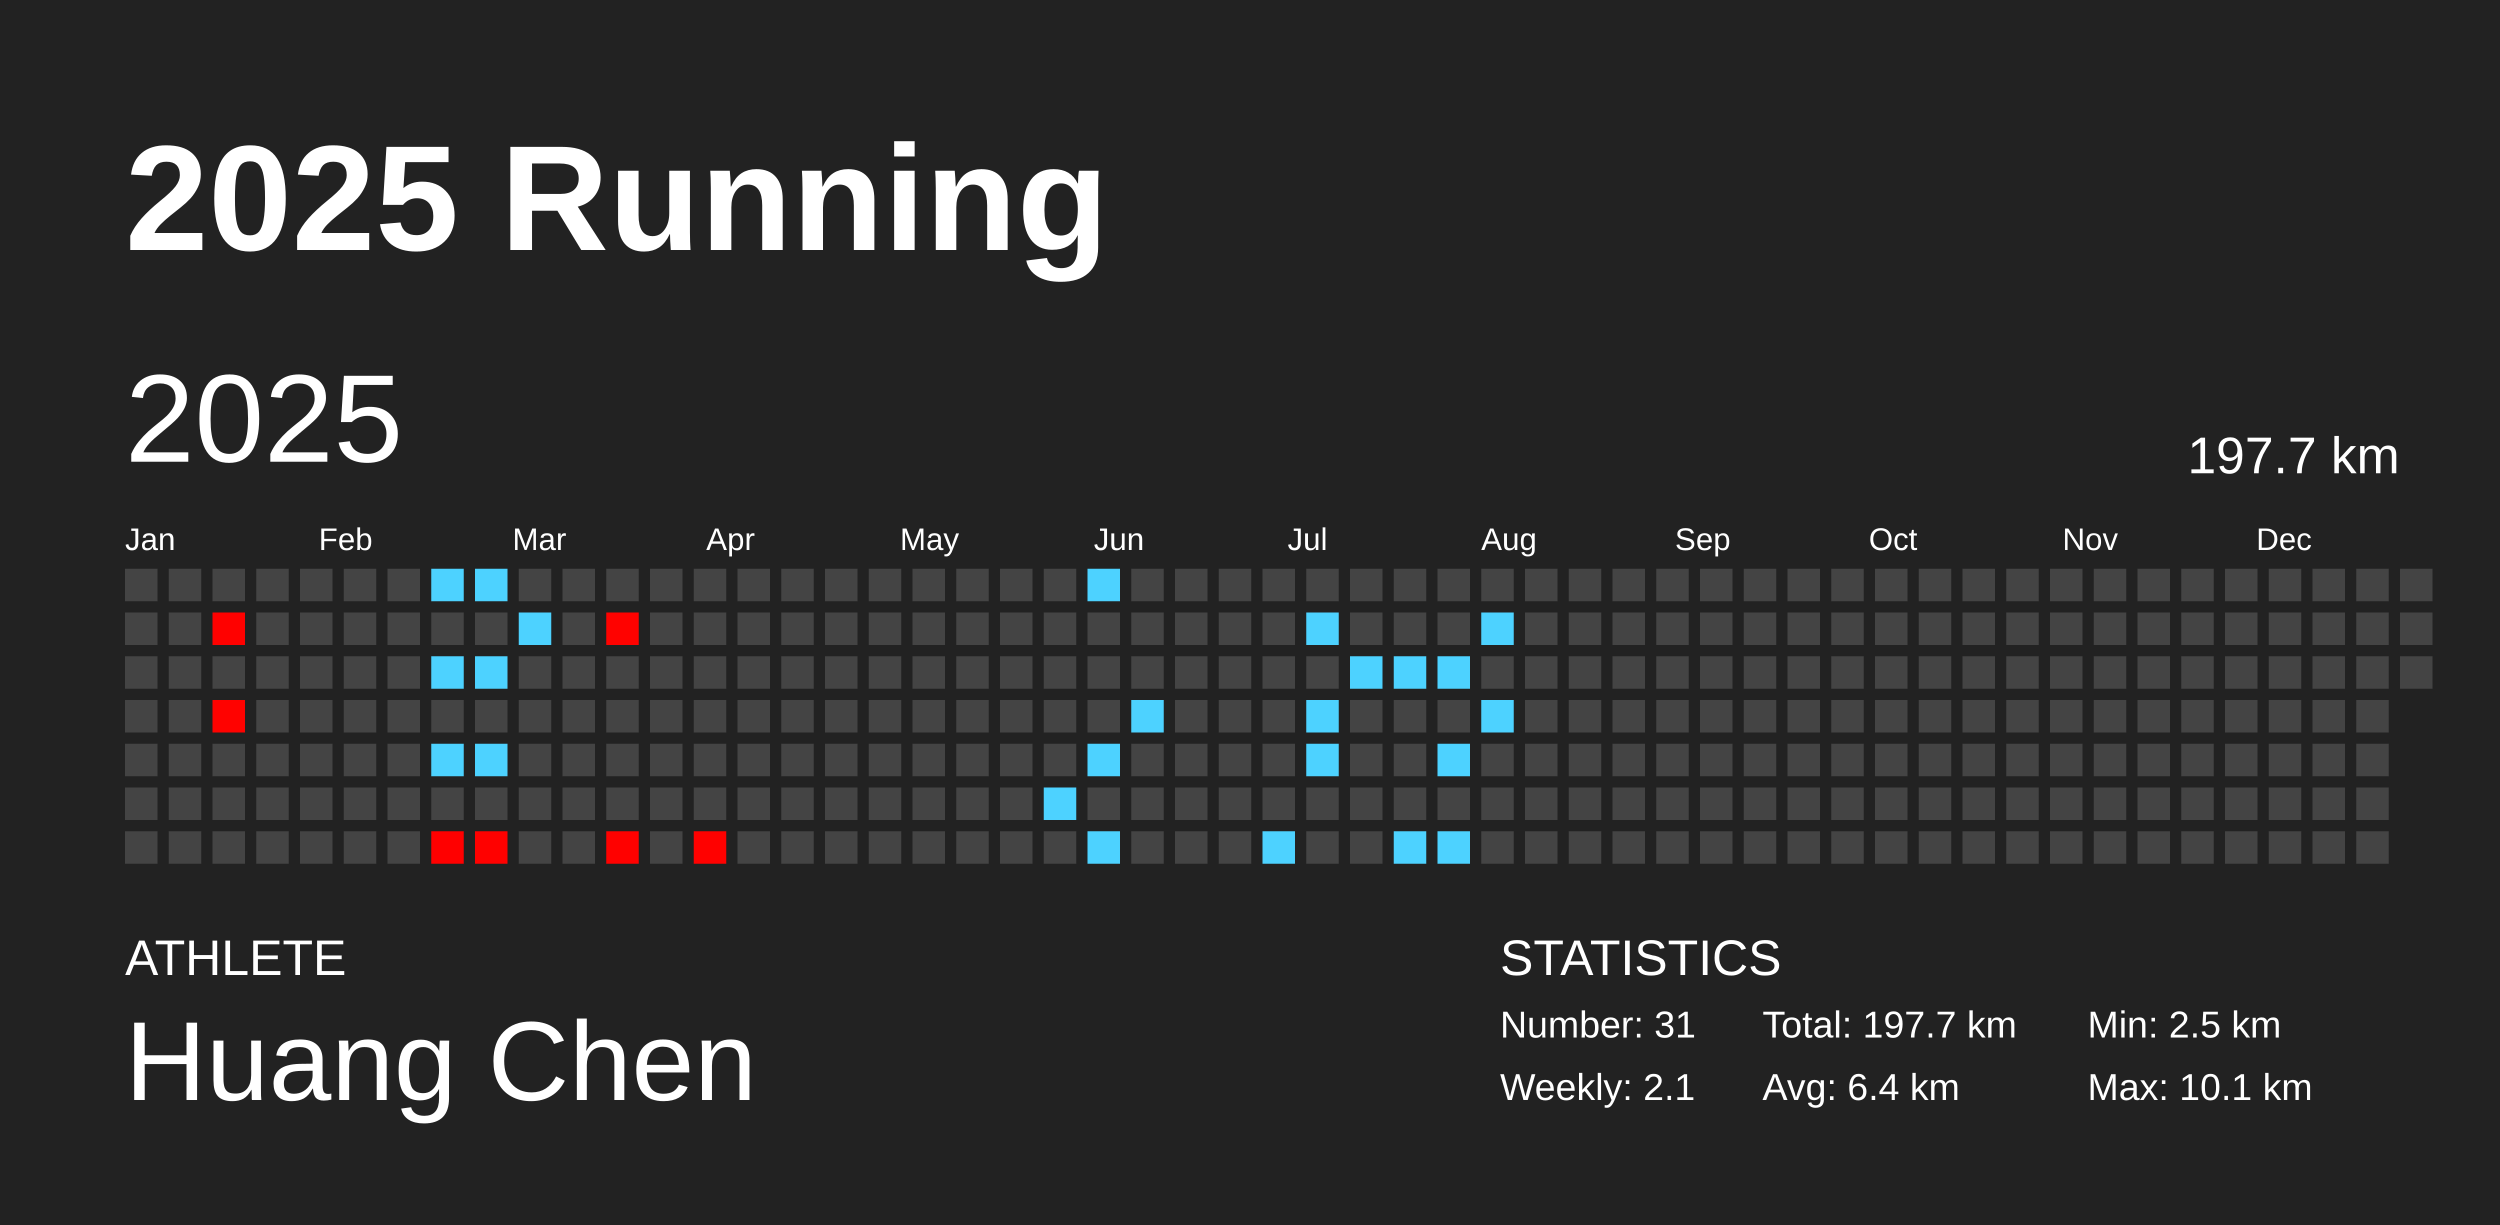
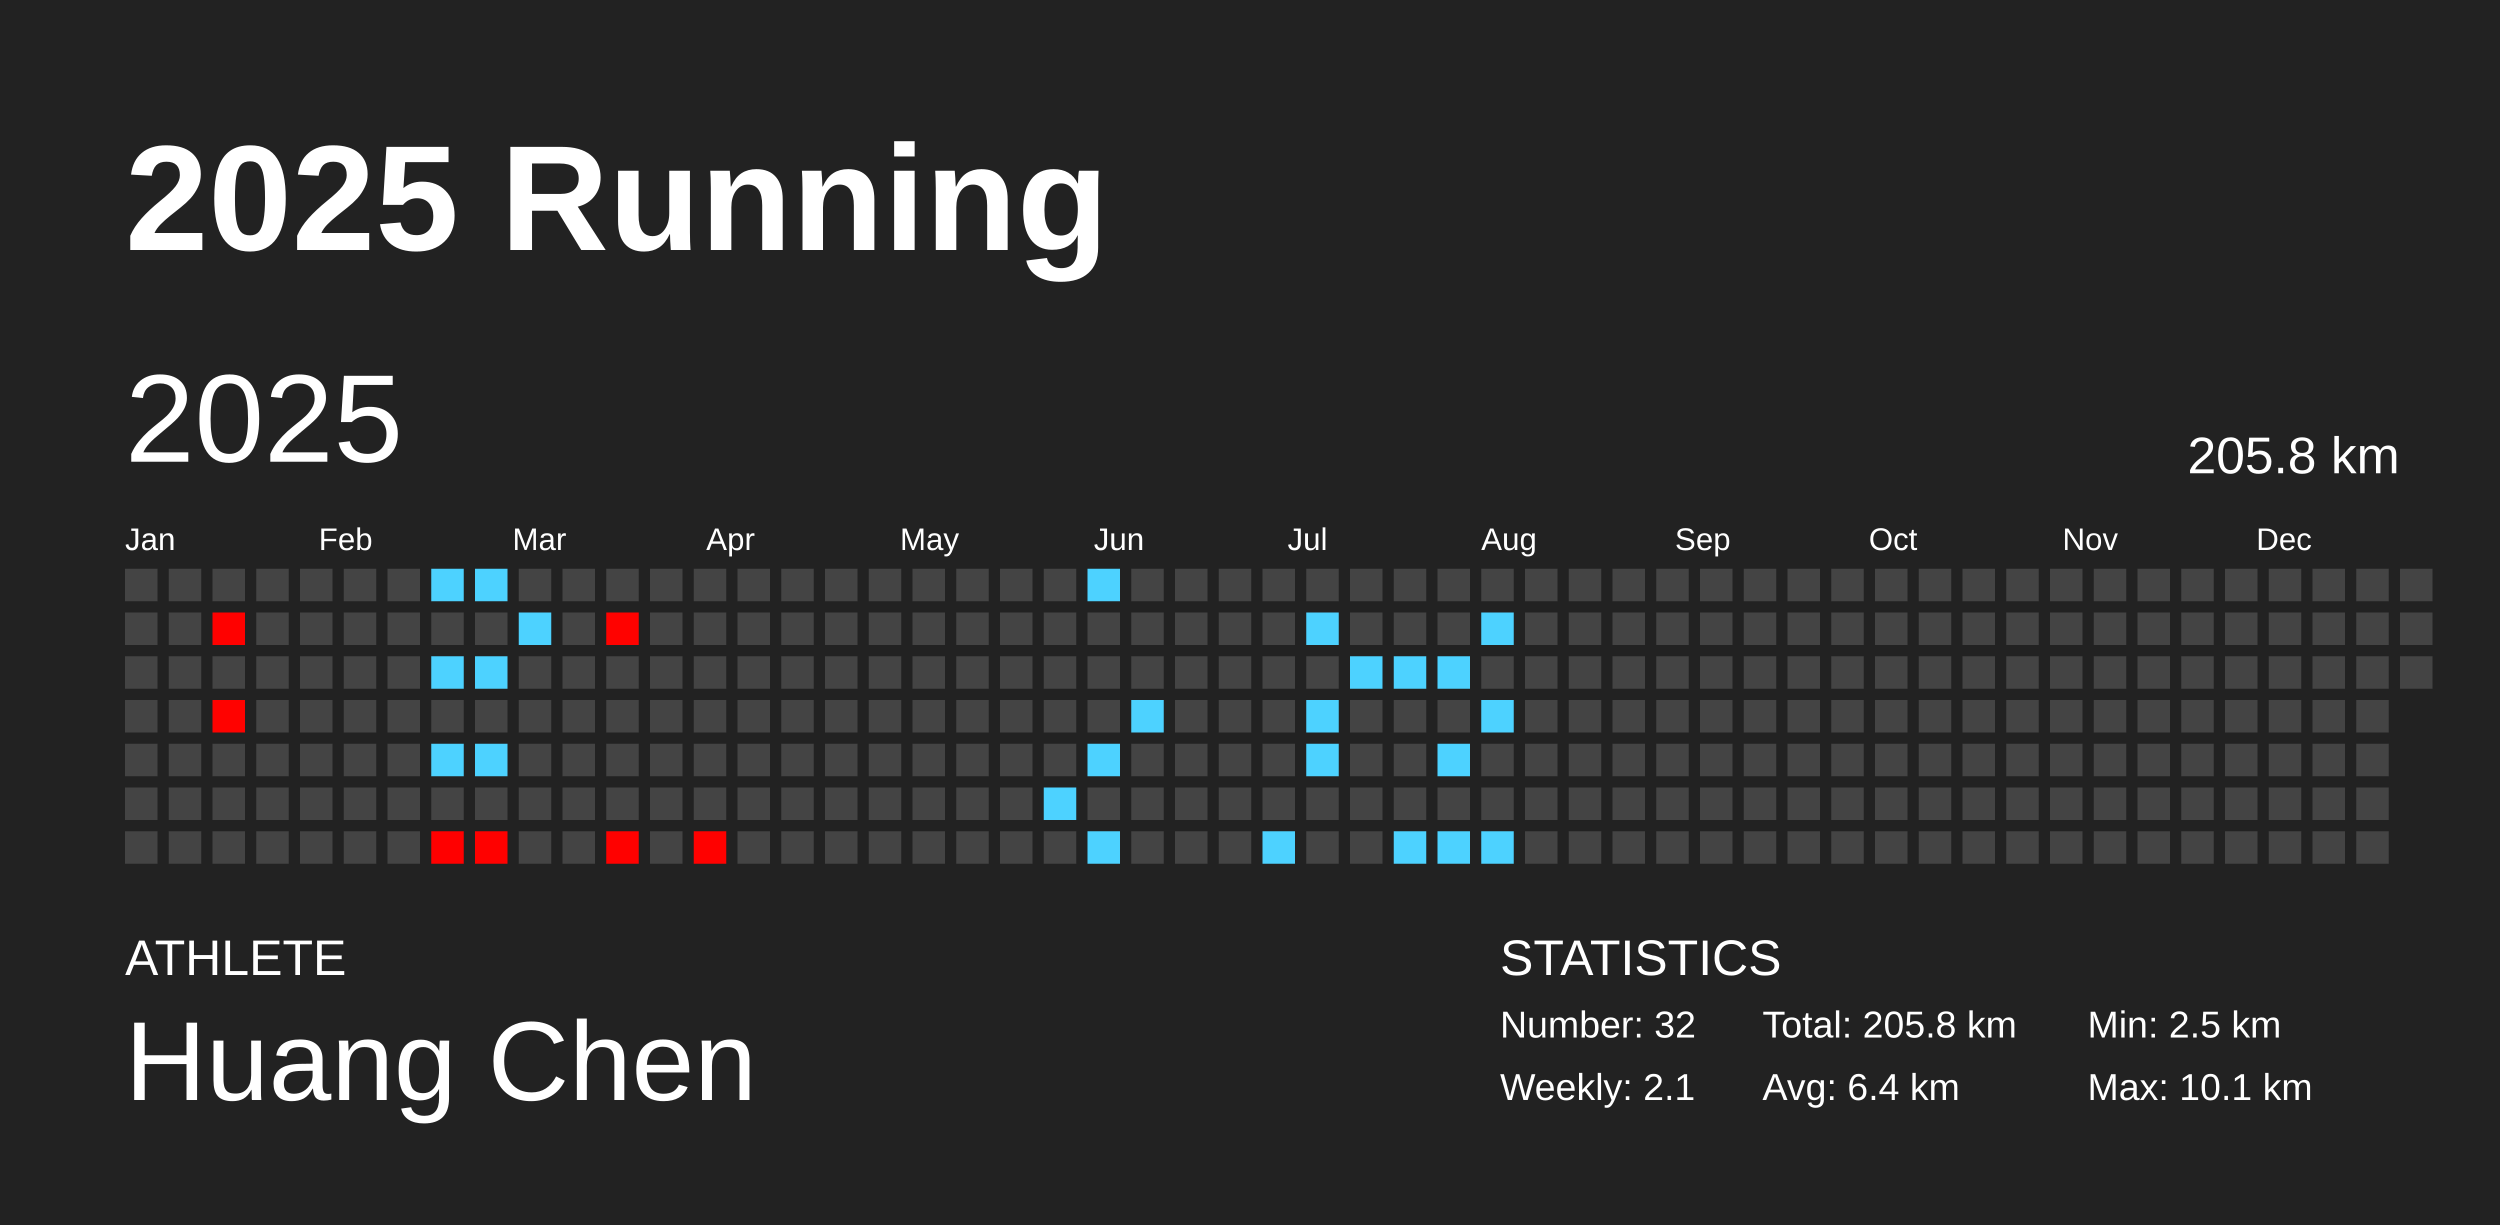
<svg xmlns="http://www.w3.org/2000/svg" baseProfile="full" height="98mm" version="1.1" viewBox="0,0,200,98" width="200mm">
  <defs />
  <rect fill="#222222" height="98" width="200" x="0" y="0" />
  <text fill="#FFFFFF" style="font-size:12px; font-family:Arial; font-weight:bold;" x="10" y="20">2025 Running</text>
  <text fill="#FFFFFF" style="font-size:4px; font-family:Arial" x="10" y="78">ATHLETE</text>
  <text fill="#FFFFFF" style="font-size:9px; font-family:Arial" x="10" y="88">Huang Chen</text>
  <text fill="#FFFFFF" style="font-size:4px; font-family:Arial" x="120" y="78">STATISTICS</text>
-   <text fill="#FFFFFF" style="font-size:3px; font-family:Arial" x="120" y="83">Number: 31</text>
+   <text fill="#FFFFFF" style="font-size:3px; font-family:Arial" x="120" y="83">Number: 32</text>
  <text fill="#FFFFFF" style="font-size:3px; font-family:Arial" x="120" y="88">Weekly: 2.1</text>
-   <text fill="#FFFFFF" style="font-size:3px; font-family:Arial" x="141" y="83">Total: 197.7 km</text>
+   <text fill="#FFFFFF" style="font-size:3px; font-family:Arial" x="141" y="83">Total: 205.8 km</text>
  <text fill="#FFFFFF" style="font-size:3px; font-family:Arial" x="141" y="88">Avg: 6.4 km</text>
  <text fill="#FFFFFF" style="font-size:3px; font-family:Arial" x="167" y="83">Min: 2.5 km</text>
  <text fill="#FFFFFF" style="font-size:3px; font-family:Arial" x="167" y="88">Max: 10.1 km</text>
  <text dominant-baseline="hanging" fill="#FFFFFF" style="font-size:10.0px; font-family:Arial;" x="10" y="30">2025</text>
-   <text dominant-baseline="hanging" fill="#FFFFFF" style="font-size:4.125px; font-family:Arial;" x="175" y="35">197.7 km</text>
+   <text dominant-baseline="hanging" fill="#FFFFFF" style="font-size:4.125px; font-family:Arial;" x="175" y="35">205.8 km</text>
  <text fill="#FFFFFF" style="font-size:2.5px; font-family:Arial" x="10.0" y="44">Jan</text>
  <text fill="#FFFFFF" style="font-size:2.5px; font-family:Arial" x="25.5" y="44">Feb</text>
  <text fill="#FFFFFF" style="font-size:2.5px; font-family:Arial" x="41.0" y="44">Mar</text>
  <text fill="#FFFFFF" style="font-size:2.5px; font-family:Arial" x="56.5" y="44">Apr</text>
  <text fill="#FFFFFF" style="font-size:2.5px; font-family:Arial" x="72.0" y="44">May</text>
  <text fill="#FFFFFF" style="font-size:2.5px; font-family:Arial" x="87.5" y="44">Jun</text>
  <text fill="#FFFFFF" style="font-size:2.5px; font-family:Arial" x="103.0" y="44">Jul</text>
  <text fill="#FFFFFF" style="font-size:2.5px; font-family:Arial" x="118.5" y="44">Aug</text>
  <text fill="#FFFFFF" style="font-size:2.5px; font-family:Arial" x="134.0" y="44">Sep</text>
  <text fill="#FFFFFF" style="font-size:2.5px; font-family:Arial" x="149.5" y="44">Oct</text>
  <text fill="#FFFFFF" style="font-size:2.5px; font-family:Arial" x="165.0" y="44">Nov</text>
  <text fill="#FFFFFF" style="font-size:2.5px; font-family:Arial" x="180.5" y="44">Dec</text>
  <rect fill="#444444" height="2.6" width="2.6" x="10.0" y="45.5" />
  <rect fill="#444444" height="2.6" width="2.6" x="10.0" y="49.0" />
  <rect fill="#444444" height="2.6" width="2.6" x="10.0" y="52.5" />
  <rect fill="#444444" height="2.6" width="2.6" x="10.0" y="56.0" />
  <rect fill="#444444" height="2.6" width="2.6" x="10.0" y="59.5" />
  <rect fill="#444444" height="2.6" width="2.6" x="10.0" y="63.0" />
  <rect fill="#444444" height="2.6" width="2.6" x="10.0" y="66.5" />
  <rect fill="#444444" height="2.6" width="2.6" x="13.5" y="45.5" />
  <rect fill="#444444" height="2.6" width="2.6" x="13.5" y="49.0" />
  <rect fill="#444444" height="2.6" width="2.6" x="13.5" y="52.5" />
  <rect fill="#444444" height="2.6" width="2.6" x="13.5" y="56.0" />
  <rect fill="#444444" height="2.6" width="2.6" x="13.5" y="59.5" />
  <rect fill="#444444" height="2.6" width="2.6" x="13.5" y="63.0" />
  <rect fill="#444444" height="2.6" width="2.6" x="13.5" y="66.5" />
  <rect fill="#444444" height="2.6" width="2.6" x="17.0" y="45.5" />
  <rect fill="#ff0100" height="2.6" width="2.6" x="17.0" y="49.0" />
  <rect fill="#444444" height="2.6" width="2.6" x="17.0" y="52.5" />
  <rect fill="#ff0200" height="2.6" width="2.6" x="17.0" y="56.0" />
  <rect fill="#444444" height="2.6" width="2.6" x="17.0" y="59.5" />
  <rect fill="#444444" height="2.6" width="2.6" x="17.0" y="63.0" />
  <rect fill="#444444" height="2.6" width="2.6" x="17.0" y="66.5" />
  <rect fill="#444444" height="2.6" width="2.6" x="20.5" y="45.5" />
  <rect fill="#444444" height="2.6" width="2.6" x="20.5" y="49.0" />
  <rect fill="#444444" height="2.6" width="2.6" x="20.5" y="52.5" />
  <rect fill="#444444" height="2.6" width="2.6" x="20.5" y="56.0" />
  <rect fill="#444444" height="2.6" width="2.6" x="20.5" y="59.5" />
  <rect fill="#444444" height="2.6" width="2.6" x="20.5" y="63.0" />
  <rect fill="#444444" height="2.6" width="2.6" x="20.5" y="66.5" />
  <rect fill="#444444" height="2.6" width="2.6" x="24.0" y="45.5" />
  <rect fill="#444444" height="2.6" width="2.6" x="24.0" y="49.0" />
  <rect fill="#444444" height="2.6" width="2.6" x="24.0" y="52.5" />
  <rect fill="#444444" height="2.6" width="2.6" x="24.0" y="56.0" />
  <rect fill="#444444" height="2.6" width="2.6" x="24.0" y="59.5" />
  <rect fill="#444444" height="2.6" width="2.6" x="24.0" y="63.0" />
  <rect fill="#444444" height="2.6" width="2.6" x="24.0" y="66.5" />
  <rect fill="#444444" height="2.6" width="2.6" x="27.5" y="45.5" />
  <rect fill="#444444" height="2.6" width="2.6" x="27.5" y="49.0" />
  <rect fill="#444444" height="2.6" width="2.6" x="27.5" y="52.5" />
  <rect fill="#444444" height="2.6" width="2.6" x="27.5" y="56.0" />
  <rect fill="#444444" height="2.6" width="2.6" x="27.5" y="59.5" />
  <rect fill="#444444" height="2.6" width="2.6" x="27.5" y="63.0" />
  <rect fill="#444444" height="2.6" width="2.6" x="27.5" y="66.5" />
  <rect fill="#444444" height="2.6" width="2.6" x="31.0" y="45.5" />
  <rect fill="#444444" height="2.6" width="2.6" x="31.0" y="49.0" />
  <rect fill="#444444" height="2.6" width="2.6" x="31.0" y="52.5" />
  <rect fill="#444444" height="2.6" width="2.6" x="31.0" y="56.0" />
  <rect fill="#444444" height="2.6" width="2.6" x="31.0" y="59.5" />
  <rect fill="#444444" height="2.6" width="2.6" x="31.0" y="63.0" />
  <rect fill="#444444" height="2.6" width="2.6" x="31.0" y="66.5" />
  <rect fill="#4dd2ff" height="2.6" width="2.6" x="34.5" y="45.5" />
  <rect fill="#444444" height="2.6" width="2.6" x="34.5" y="49.0" />
  <rect fill="#4dd2ff" height="2.6" width="2.6" x="34.5" y="52.5" />
  <rect fill="#444444" height="2.6" width="2.6" x="34.5" y="56.0" />
  <rect fill="#4dd2ff" height="2.6" width="2.6" x="34.5" y="59.5" />
  <rect fill="#444444" height="2.6" width="2.6" x="34.5" y="63.0" />
  <rect fill="#ff0000" height="2.6" width="2.6" x="34.5" y="66.5" />
  <rect fill="#4dd2ff" height="2.6" width="2.6" x="38.0" y="45.5" />
  <rect fill="#444444" height="2.6" width="2.6" x="38.0" y="49.0" />
  <rect fill="#4dd2ff" height="2.6" width="2.6" x="38.0" y="52.5" />
  <rect fill="#444444" height="2.6" width="2.6" x="38.0" y="56.0" />
  <rect fill="#4dd2ff" height="2.6" width="2.6" x="38.0" y="59.5" />
  <rect fill="#444444" height="2.6" width="2.6" x="38.0" y="63.0" />
  <rect fill="#ff0100" height="2.6" width="2.6" x="38.0" y="66.5" />
  <rect fill="#444444" height="2.6" width="2.6" x="41.5" y="45.5" />
  <rect fill="#4dd2ff" height="2.6" width="2.6" x="41.5" y="49.0" />
  <rect fill="#444444" height="2.6" width="2.6" x="41.5" y="52.5" />
  <rect fill="#444444" height="2.6" width="2.6" x="41.5" y="56.0" />
  <rect fill="#444444" height="2.6" width="2.6" x="41.5" y="59.5" />
  <rect fill="#444444" height="2.6" width="2.6" x="41.5" y="63.0" />
  <rect fill="#444444" height="2.6" width="2.6" x="41.5" y="66.5" />
  <rect fill="#444444" height="2.6" width="2.6" x="45.0" y="45.5" />
  <rect fill="#444444" height="2.6" width="2.6" x="45.0" y="49.0" />
  <rect fill="#444444" height="2.6" width="2.6" x="45.0" y="52.5" />
  <rect fill="#444444" height="2.6" width="2.6" x="45.0" y="56.0" />
  <rect fill="#444444" height="2.6" width="2.6" x="45.0" y="59.5" />
  <rect fill="#444444" height="2.6" width="2.6" x="45.0" y="63.0" />
  <rect fill="#444444" height="2.6" width="2.6" x="45.0" y="66.5" />
  <rect fill="#444444" height="2.6" width="2.6" x="48.5" y="45.5" />
  <rect fill="#ff0200" height="2.6" width="2.6" x="48.5" y="49.0" />
  <rect fill="#444444" height="2.6" width="2.6" x="48.5" y="52.5" />
  <rect fill="#444444" height="2.6" width="2.6" x="48.5" y="56.0" />
  <rect fill="#444444" height="2.6" width="2.6" x="48.5" y="59.5" />
  <rect fill="#444444" height="2.6" width="2.6" x="48.5" y="63.0" />
  <rect fill="#ff0100" height="2.6" width="2.6" x="48.5" y="66.5" />
  <rect fill="#444444" height="2.6" width="2.6" x="52.0" y="45.5" />
  <rect fill="#444444" height="2.6" width="2.6" x="52.0" y="49.0" />
  <rect fill="#444444" height="2.6" width="2.6" x="52.0" y="52.5" />
  <rect fill="#444444" height="2.6" width="2.6" x="52.0" y="56.0" />
  <rect fill="#444444" height="2.6" width="2.6" x="52.0" y="59.5" />
  <rect fill="#444444" height="2.6" width="2.6" x="52.0" y="63.0" />
  <rect fill="#444444" height="2.6" width="2.6" x="52.0" y="66.5" />
  <rect fill="#444444" height="2.6" width="2.6" x="55.5" y="45.5" />
  <rect fill="#444444" height="2.6" width="2.6" x="55.5" y="49.0" />
  <rect fill="#444444" height="2.6" width="2.6" x="55.5" y="52.5" />
  <rect fill="#444444" height="2.6" width="2.6" x="55.5" y="56.0" />
  <rect fill="#444444" height="2.6" width="2.6" x="55.5" y="59.5" />
  <rect fill="#444444" height="2.6" width="2.6" x="55.5" y="63.0" />
  <rect fill="#ff0100" height="2.6" width="2.6" x="55.5" y="66.5" />
  <rect fill="#444444" height="2.6" width="2.6" x="59.0" y="45.5" />
  <rect fill="#444444" height="2.6" width="2.6" x="59.0" y="49.0" />
  <rect fill="#444444" height="2.6" width="2.6" x="59.0" y="52.5" />
  <rect fill="#444444" height="2.6" width="2.6" x="59.0" y="56.0" />
  <rect fill="#444444" height="2.6" width="2.6" x="59.0" y="59.5" />
  <rect fill="#444444" height="2.6" width="2.6" x="59.0" y="63.0" />
  <rect fill="#444444" height="2.6" width="2.6" x="59.0" y="66.5" />
  <rect fill="#444444" height="2.6" width="2.6" x="62.5" y="45.5" />
  <rect fill="#444444" height="2.6" width="2.6" x="62.5" y="49.0" />
  <rect fill="#444444" height="2.6" width="2.6" x="62.5" y="52.5" />
  <rect fill="#444444" height="2.6" width="2.6" x="62.5" y="56.0" />
  <rect fill="#444444" height="2.6" width="2.6" x="62.5" y="59.5" />
  <rect fill="#444444" height="2.6" width="2.6" x="62.5" y="63.0" />
  <rect fill="#444444" height="2.6" width="2.6" x="62.5" y="66.5" />
  <rect fill="#444444" height="2.6" width="2.6" x="66.0" y="45.5" />
  <rect fill="#444444" height="2.6" width="2.6" x="66.0" y="49.0" />
  <rect fill="#444444" height="2.6" width="2.6" x="66.0" y="52.5" />
  <rect fill="#444444" height="2.6" width="2.6" x="66.0" y="56.0" />
  <rect fill="#444444" height="2.6" width="2.6" x="66.0" y="59.5" />
  <rect fill="#444444" height="2.6" width="2.6" x="66.0" y="63.0" />
  <rect fill="#444444" height="2.6" width="2.6" x="66.0" y="66.5" />
  <rect fill="#444444" height="2.6" width="2.6" x="69.5" y="45.5" />
  <rect fill="#444444" height="2.6" width="2.6" x="69.5" y="49.0" />
  <rect fill="#444444" height="2.6" width="2.6" x="69.5" y="52.5" />
  <rect fill="#444444" height="2.6" width="2.6" x="69.5" y="56.0" />
  <rect fill="#444444" height="2.6" width="2.6" x="69.5" y="59.5" />
  <rect fill="#444444" height="2.6" width="2.6" x="69.5" y="63.0" />
  <rect fill="#444444" height="2.6" width="2.6" x="69.5" y="66.5" />
  <rect fill="#444444" height="2.6" width="2.6" x="73.0" y="45.5" />
  <rect fill="#444444" height="2.6" width="2.6" x="73.0" y="49.0" />
  <rect fill="#444444" height="2.6" width="2.6" x="73.0" y="52.5" />
  <rect fill="#444444" height="2.6" width="2.6" x="73.0" y="56.0" />
  <rect fill="#444444" height="2.6" width="2.6" x="73.0" y="59.5" />
  <rect fill="#444444" height="2.6" width="2.6" x="73.0" y="63.0" />
  <rect fill="#444444" height="2.6" width="2.6" x="73.0" y="66.5" />
  <rect fill="#444444" height="2.6" width="2.6" x="76.5" y="45.5" />
  <rect fill="#444444" height="2.6" width="2.6" x="76.5" y="49.0" />
  <rect fill="#444444" height="2.6" width="2.6" x="76.5" y="52.5" />
  <rect fill="#444444" height="2.6" width="2.6" x="76.5" y="56.0" />
  <rect fill="#444444" height="2.6" width="2.6" x="76.5" y="59.5" />
  <rect fill="#444444" height="2.6" width="2.6" x="76.5" y="63.0" />
  <rect fill="#444444" height="2.6" width="2.6" x="76.5" y="66.5" />
  <rect fill="#444444" height="2.6" width="2.6" x="80.0" y="45.5" />
  <rect fill="#444444" height="2.6" width="2.6" x="80.0" y="49.0" />
  <rect fill="#444444" height="2.6" width="2.6" x="80.0" y="52.5" />
  <rect fill="#444444" height="2.6" width="2.6" x="80.0" y="56.0" />
  <rect fill="#444444" height="2.6" width="2.6" x="80.0" y="59.5" />
  <rect fill="#444444" height="2.6" width="2.6" x="80.0" y="63.0" />
  <rect fill="#444444" height="2.6" width="2.6" x="80.0" y="66.5" />
  <rect fill="#444444" height="2.6" width="2.6" x="83.5" y="45.5" />
  <rect fill="#444444" height="2.6" width="2.6" x="83.5" y="49.0" />
  <rect fill="#444444" height="2.6" width="2.6" x="83.5" y="52.5" />
  <rect fill="#444444" height="2.6" width="2.6" x="83.5" y="56.0" />
  <rect fill="#444444" height="2.6" width="2.6" x="83.5" y="59.5" />
  <rect fill="#4dd2ff" height="2.6" width="2.6" x="83.5" y="63.0" />
  <rect fill="#444444" height="2.6" width="2.6" x="83.5" y="66.5" />
  <rect fill="#4dd2ff" height="2.6" width="2.6" x="87.0" y="45.5" />
  <rect fill="#444444" height="2.6" width="2.6" x="87.0" y="49.0" />
  <rect fill="#444444" height="2.6" width="2.6" x="87.0" y="52.5" />
  <rect fill="#444444" height="2.6" width="2.6" x="87.0" y="56.0" />
  <rect fill="#4dd2ff" height="2.6" width="2.6" x="87.0" y="59.5" />
  <rect fill="#444444" height="2.6" width="2.6" x="87.0" y="63.0" />
  <rect fill="#4dd2ff" height="2.6" width="2.6" x="87.0" y="66.5" />
  <rect fill="#444444" height="2.6" width="2.6" x="90.5" y="45.5" />
  <rect fill="#444444" height="2.6" width="2.6" x="90.5" y="49.0" />
  <rect fill="#444444" height="2.6" width="2.6" x="90.5" y="52.5" />
  <rect fill="#4dd2ff" height="2.6" width="2.6" x="90.5" y="56.0" />
  <rect fill="#444444" height="2.6" width="2.6" x="90.5" y="59.5" />
  <rect fill="#444444" height="2.6" width="2.6" x="90.5" y="63.0" />
  <rect fill="#444444" height="2.6" width="2.6" x="90.5" y="66.5" />
  <rect fill="#444444" height="2.6" width="2.6" x="94.0" y="45.5" />
  <rect fill="#444444" height="2.6" width="2.6" x="94.0" y="49.0" />
  <rect fill="#444444" height="2.6" width="2.6" x="94.0" y="52.5" />
  <rect fill="#444444" height="2.6" width="2.6" x="94.0" y="56.0" />
  <rect fill="#444444" height="2.6" width="2.6" x="94.0" y="59.5" />
  <rect fill="#444444" height="2.6" width="2.6" x="94.0" y="63.0" />
  <rect fill="#444444" height="2.6" width="2.6" x="94.0" y="66.5" />
  <rect fill="#444444" height="2.6" width="2.6" x="97.5" y="45.5" />
  <rect fill="#444444" height="2.6" width="2.6" x="97.5" y="49.0" />
  <rect fill="#444444" height="2.6" width="2.6" x="97.5" y="52.5" />
  <rect fill="#444444" height="2.6" width="2.6" x="97.5" y="56.0" />
  <rect fill="#444444" height="2.6" width="2.6" x="97.5" y="59.5" />
  <rect fill="#444444" height="2.6" width="2.6" x="97.5" y="63.0" />
  <rect fill="#444444" height="2.6" width="2.6" x="97.5" y="66.5" />
  <rect fill="#444444" height="2.6" width="2.6" x="101.0" y="45.5" />
  <rect fill="#444444" height="2.6" width="2.6" x="101.0" y="49.0" />
  <rect fill="#444444" height="2.6" width="2.6" x="101.0" y="52.5" />
  <rect fill="#444444" height="2.6" width="2.6" x="101.0" y="56.0" />
  <rect fill="#444444" height="2.6" width="2.6" x="101.0" y="59.5" />
  <rect fill="#444444" height="2.6" width="2.6" x="101.0" y="63.0" />
  <rect fill="#4dd2ff" height="2.6" width="2.6" x="101.0" y="66.5" />
  <rect fill="#444444" height="2.6" width="2.6" x="104.5" y="45.5" />
  <rect fill="#4dd2ff" height="2.6" width="2.6" x="104.5" y="49.0" />
  <rect fill="#444444" height="2.6" width="2.6" x="104.5" y="52.5" />
  <rect fill="#4dd2ff" height="2.6" width="2.6" x="104.5" y="56.0" />
  <rect fill="#4dd2ff" height="2.6" width="2.6" x="104.5" y="59.5" />
  <rect fill="#444444" height="2.6" width="2.6" x="104.5" y="63.0" />
  <rect fill="#444444" height="2.6" width="2.6" x="104.5" y="66.5" />
  <rect fill="#444444" height="2.6" width="2.6" x="108.0" y="45.5" />
  <rect fill="#444444" height="2.6" width="2.6" x="108.0" y="49.0" />
  <rect fill="#4dd2ff" height="2.6" width="2.6" x="108.0" y="52.5" />
  <rect fill="#444444" height="2.6" width="2.6" x="108.0" y="56.0" />
  <rect fill="#444444" height="2.6" width="2.6" x="108.0" y="59.5" />
  <rect fill="#444444" height="2.6" width="2.6" x="108.0" y="63.0" />
  <rect fill="#444444" height="2.6" width="2.6" x="108.0" y="66.5" />
  <rect fill="#444444" height="2.6" width="2.6" x="111.5" y="45.5" />
  <rect fill="#444444" height="2.6" width="2.6" x="111.5" y="49.0" />
  <rect fill="#4dd2ff" height="2.6" width="2.6" x="111.5" y="52.5" />
  <rect fill="#444444" height="2.6" width="2.6" x="111.5" y="56.0" />
  <rect fill="#444444" height="2.6" width="2.6" x="111.5" y="59.5" />
  <rect fill="#444444" height="2.6" width="2.6" x="111.5" y="63.0" />
  <rect fill="#4dd2ff" height="2.6" width="2.6" x="111.5" y="66.5" />
  <rect fill="#444444" height="2.6" width="2.6" x="115.0" y="45.5" />
  <rect fill="#444444" height="2.6" width="2.6" x="115.0" y="49.0" />
  <rect fill="#4dd2ff" height="2.6" width="2.6" x="115.0" y="52.5" />
  <rect fill="#444444" height="2.6" width="2.6" x="115.0" y="56.0" />
  <rect fill="#4dd2ff" height="2.6" width="2.6" x="115.0" y="59.5" />
  <rect fill="#444444" height="2.6" width="2.6" x="115.0" y="63.0" />
  <rect fill="#4dd2ff" height="2.6" width="2.6" x="115.0" y="66.5" />
  <rect fill="#444444" height="2.6" width="2.6" x="118.5" y="45.5" />
  <rect fill="#4dd2ff" height="2.6" width="2.6" x="118.5" y="49.0" />
  <rect fill="#444444" height="2.6" width="2.6" x="118.5" y="52.5" />
  <rect fill="#4dd2ff" height="2.6" width="2.6" x="118.5" y="56.0" />
  <rect fill="#444444" height="2.6" width="2.6" x="118.5" y="59.5" />
  <rect fill="#444444" height="2.6" width="2.6" x="118.5" y="63.0" />
-   <rect fill="#444444" height="2.6" width="2.6" x="118.5" y="66.5" />
+   <rect fill="#4dd2ff" height="2.6" width="2.6" x="118.5" y="66.5" />
  <rect fill="#444444" height="2.6" width="2.6" x="122.0" y="45.5" />
  <rect fill="#444444" height="2.6" width="2.6" x="122.0" y="49.0" />
  <rect fill="#444444" height="2.6" width="2.6" x="122.0" y="52.5" />
  <rect fill="#444444" height="2.6" width="2.6" x="122.0" y="56.0" />
  <rect fill="#444444" height="2.6" width="2.6" x="122.0" y="59.5" />
  <rect fill="#444444" height="2.6" width="2.6" x="122.0" y="63.0" />
  <rect fill="#444444" height="2.6" width="2.6" x="122.0" y="66.5" />
  <rect fill="#444444" height="2.6" width="2.6" x="125.5" y="45.5" />
  <rect fill="#444444" height="2.6" width="2.6" x="125.5" y="49.0" />
  <rect fill="#444444" height="2.6" width="2.6" x="125.5" y="52.5" />
  <rect fill="#444444" height="2.6" width="2.6" x="125.5" y="56.0" />
  <rect fill="#444444" height="2.6" width="2.6" x="125.5" y="59.5" />
  <rect fill="#444444" height="2.6" width="2.6" x="125.5" y="63.0" />
  <rect fill="#444444" height="2.6" width="2.6" x="125.5" y="66.5" />
  <rect fill="#444444" height="2.6" width="2.6" x="129.0" y="45.5" />
  <rect fill="#444444" height="2.6" width="2.6" x="129.0" y="49.0" />
  <rect fill="#444444" height="2.6" width="2.6" x="129.0" y="52.5" />
  <rect fill="#444444" height="2.6" width="2.6" x="129.0" y="56.0" />
  <rect fill="#444444" height="2.6" width="2.6" x="129.0" y="59.5" />
  <rect fill="#444444" height="2.6" width="2.6" x="129.0" y="63.0" />
  <rect fill="#444444" height="2.6" width="2.6" x="129.0" y="66.5" />
  <rect fill="#444444" height="2.6" width="2.6" x="132.5" y="45.5" />
  <rect fill="#444444" height="2.6" width="2.6" x="132.5" y="49.0" />
  <rect fill="#444444" height="2.6" width="2.6" x="132.5" y="52.5" />
  <rect fill="#444444" height="2.6" width="2.6" x="132.5" y="56.0" />
  <rect fill="#444444" height="2.6" width="2.6" x="132.5" y="59.5" />
  <rect fill="#444444" height="2.6" width="2.6" x="132.5" y="63.0" />
  <rect fill="#444444" height="2.6" width="2.6" x="132.5" y="66.5" />
  <rect fill="#444444" height="2.6" width="2.6" x="136.0" y="45.5" />
  <rect fill="#444444" height="2.6" width="2.6" x="136.0" y="49.0" />
  <rect fill="#444444" height="2.6" width="2.6" x="136.0" y="52.5" />
  <rect fill="#444444" height="2.6" width="2.6" x="136.0" y="56.0" />
  <rect fill="#444444" height="2.6" width="2.6" x="136.0" y="59.5" />
  <rect fill="#444444" height="2.6" width="2.6" x="136.0" y="63.0" />
  <rect fill="#444444" height="2.6" width="2.6" x="136.0" y="66.5" />
  <rect fill="#444444" height="2.6" width="2.6" x="139.5" y="45.5" />
  <rect fill="#444444" height="2.6" width="2.6" x="139.5" y="49.0" />
  <rect fill="#444444" height="2.6" width="2.6" x="139.5" y="52.5" />
  <rect fill="#444444" height="2.6" width="2.6" x="139.5" y="56.0" />
  <rect fill="#444444" height="2.6" width="2.6" x="139.5" y="59.5" />
  <rect fill="#444444" height="2.6" width="2.6" x="139.5" y="63.0" />
  <rect fill="#444444" height="2.6" width="2.6" x="139.5" y="66.5" />
  <rect fill="#444444" height="2.6" width="2.6" x="143.0" y="45.5" />
  <rect fill="#444444" height="2.6" width="2.6" x="143.0" y="49.0" />
  <rect fill="#444444" height="2.6" width="2.6" x="143.0" y="52.5" />
  <rect fill="#444444" height="2.6" width="2.6" x="143.0" y="56.0" />
  <rect fill="#444444" height="2.6" width="2.6" x="143.0" y="59.5" />
  <rect fill="#444444" height="2.6" width="2.6" x="143.0" y="63.0" />
  <rect fill="#444444" height="2.6" width="2.6" x="143.0" y="66.5" />
  <rect fill="#444444" height="2.6" width="2.6" x="146.5" y="45.5" />
  <rect fill="#444444" height="2.6" width="2.6" x="146.5" y="49.0" />
  <rect fill="#444444" height="2.6" width="2.6" x="146.5" y="52.5" />
  <rect fill="#444444" height="2.6" width="2.6" x="146.5" y="56.0" />
  <rect fill="#444444" height="2.6" width="2.6" x="146.5" y="59.5" />
  <rect fill="#444444" height="2.6" width="2.6" x="146.5" y="63.0" />
  <rect fill="#444444" height="2.6" width="2.6" x="146.5" y="66.5" />
  <rect fill="#444444" height="2.6" width="2.6" x="150.0" y="45.5" />
  <rect fill="#444444" height="2.6" width="2.6" x="150.0" y="49.0" />
  <rect fill="#444444" height="2.6" width="2.6" x="150.0" y="52.5" />
  <rect fill="#444444" height="2.6" width="2.6" x="150.0" y="56.0" />
  <rect fill="#444444" height="2.6" width="2.6" x="150.0" y="59.5" />
  <rect fill="#444444" height="2.6" width="2.6" x="150.0" y="63.0" />
  <rect fill="#444444" height="2.6" width="2.6" x="150.0" y="66.5" />
  <rect fill="#444444" height="2.6" width="2.6" x="153.5" y="45.5" />
  <rect fill="#444444" height="2.6" width="2.6" x="153.5" y="49.0" />
  <rect fill="#444444" height="2.6" width="2.6" x="153.5" y="52.5" />
  <rect fill="#444444" height="2.6" width="2.6" x="153.5" y="56.0" />
  <rect fill="#444444" height="2.6" width="2.6" x="153.5" y="59.5" />
  <rect fill="#444444" height="2.6" width="2.6" x="153.5" y="63.0" />
  <rect fill="#444444" height="2.6" width="2.6" x="153.5" y="66.5" />
  <rect fill="#444444" height="2.6" width="2.6" x="157.0" y="45.5" />
  <rect fill="#444444" height="2.6" width="2.6" x="157.0" y="49.0" />
  <rect fill="#444444" height="2.6" width="2.6" x="157.0" y="52.5" />
  <rect fill="#444444" height="2.6" width="2.6" x="157.0" y="56.0" />
  <rect fill="#444444" height="2.6" width="2.6" x="157.0" y="59.5" />
  <rect fill="#444444" height="2.6" width="2.6" x="157.0" y="63.0" />
  <rect fill="#444444" height="2.6" width="2.6" x="157.0" y="66.5" />
  <rect fill="#444444" height="2.6" width="2.6" x="160.5" y="45.5" />
  <rect fill="#444444" height="2.6" width="2.6" x="160.5" y="49.0" />
  <rect fill="#444444" height="2.6" width="2.6" x="160.5" y="52.5" />
  <rect fill="#444444" height="2.6" width="2.6" x="160.5" y="56.0" />
  <rect fill="#444444" height="2.6" width="2.6" x="160.5" y="59.5" />
  <rect fill="#444444" height="2.6" width="2.6" x="160.5" y="63.0" />
  <rect fill="#444444" height="2.6" width="2.6" x="160.5" y="66.5" />
  <rect fill="#444444" height="2.6" width="2.6" x="164.0" y="45.5" />
  <rect fill="#444444" height="2.6" width="2.6" x="164.0" y="49.0" />
  <rect fill="#444444" height="2.6" width="2.6" x="164.0" y="52.5" />
  <rect fill="#444444" height="2.6" width="2.6" x="164.0" y="56.0" />
  <rect fill="#444444" height="2.6" width="2.6" x="164.0" y="59.5" />
  <rect fill="#444444" height="2.6" width="2.6" x="164.0" y="63.0" />
  <rect fill="#444444" height="2.6" width="2.6" x="164.0" y="66.5" />
  <rect fill="#444444" height="2.6" width="2.6" x="167.5" y="45.5" />
  <rect fill="#444444" height="2.6" width="2.6" x="167.5" y="49.0" />
  <rect fill="#444444" height="2.6" width="2.6" x="167.5" y="52.5" />
  <rect fill="#444444" height="2.6" width="2.6" x="167.5" y="56.0" />
  <rect fill="#444444" height="2.6" width="2.6" x="167.5" y="59.5" />
  <rect fill="#444444" height="2.6" width="2.6" x="167.5" y="63.0" />
  <rect fill="#444444" height="2.6" width="2.6" x="167.5" y="66.5" />
  <rect fill="#444444" height="2.6" width="2.6" x="171.0" y="45.5" />
  <rect fill="#444444" height="2.6" width="2.6" x="171.0" y="49.0" />
  <rect fill="#444444" height="2.6" width="2.6" x="171.0" y="52.5" />
  <rect fill="#444444" height="2.6" width="2.6" x="171.0" y="56.0" />
  <rect fill="#444444" height="2.6" width="2.6" x="171.0" y="59.5" />
  <rect fill="#444444" height="2.6" width="2.6" x="171.0" y="63.0" />
  <rect fill="#444444" height="2.6" width="2.6" x="171.0" y="66.5" />
  <rect fill="#444444" height="2.6" width="2.6" x="174.5" y="45.5" />
  <rect fill="#444444" height="2.6" width="2.6" x="174.5" y="49.0" />
  <rect fill="#444444" height="2.6" width="2.6" x="174.5" y="52.5" />
  <rect fill="#444444" height="2.6" width="2.6" x="174.5" y="56.0" />
  <rect fill="#444444" height="2.6" width="2.6" x="174.5" y="59.5" />
  <rect fill="#444444" height="2.6" width="2.6" x="174.5" y="63.0" />
  <rect fill="#444444" height="2.6" width="2.6" x="174.5" y="66.5" />
  <rect fill="#444444" height="2.6" width="2.6" x="178.0" y="45.5" />
  <rect fill="#444444" height="2.6" width="2.6" x="178.0" y="49.0" />
  <rect fill="#444444" height="2.6" width="2.6" x="178.0" y="52.5" />
  <rect fill="#444444" height="2.6" width="2.6" x="178.0" y="56.0" />
  <rect fill="#444444" height="2.6" width="2.6" x="178.0" y="59.5" />
  <rect fill="#444444" height="2.6" width="2.6" x="178.0" y="63.0" />
  <rect fill="#444444" height="2.6" width="2.6" x="178.0" y="66.5" />
  <rect fill="#444444" height="2.6" width="2.6" x="181.5" y="45.5" />
  <rect fill="#444444" height="2.6" width="2.6" x="181.5" y="49.0" />
  <rect fill="#444444" height="2.6" width="2.6" x="181.5" y="52.5" />
  <rect fill="#444444" height="2.6" width="2.6" x="181.5" y="56.0" />
  <rect fill="#444444" height="2.6" width="2.6" x="181.5" y="59.5" />
  <rect fill="#444444" height="2.6" width="2.6" x="181.5" y="63.0" />
  <rect fill="#444444" height="2.6" width="2.6" x="181.5" y="66.5" />
  <rect fill="#444444" height="2.6" width="2.6" x="185.0" y="45.5" />
  <rect fill="#444444" height="2.6" width="2.6" x="185.0" y="49.0" />
  <rect fill="#444444" height="2.6" width="2.6" x="185.0" y="52.5" />
  <rect fill="#444444" height="2.6" width="2.6" x="185.0" y="56.0" />
  <rect fill="#444444" height="2.6" width="2.6" x="185.0" y="59.5" />
  <rect fill="#444444" height="2.6" width="2.6" x="185.0" y="63.0" />
  <rect fill="#444444" height="2.6" width="2.6" x="185.0" y="66.5" />
  <rect fill="#444444" height="2.6" width="2.6" x="188.5" y="45.5" />
  <rect fill="#444444" height="2.6" width="2.6" x="188.5" y="49.0" />
  <rect fill="#444444" height="2.6" width="2.6" x="188.5" y="52.5" />
  <rect fill="#444444" height="2.6" width="2.6" x="188.5" y="56.0" />
  <rect fill="#444444" height="2.6" width="2.6" x="188.5" y="59.5" />
  <rect fill="#444444" height="2.6" width="2.6" x="188.5" y="63.0" />
  <rect fill="#444444" height="2.6" width="2.6" x="188.5" y="66.5" />
  <rect fill="#444444" height="2.6" width="2.6" x="192.0" y="45.5" />
  <rect fill="#444444" height="2.6" width="2.6" x="192.0" y="49.0" />
  <rect fill="#444444" height="2.6" width="2.6" x="192.0" y="52.5" />
</svg>
